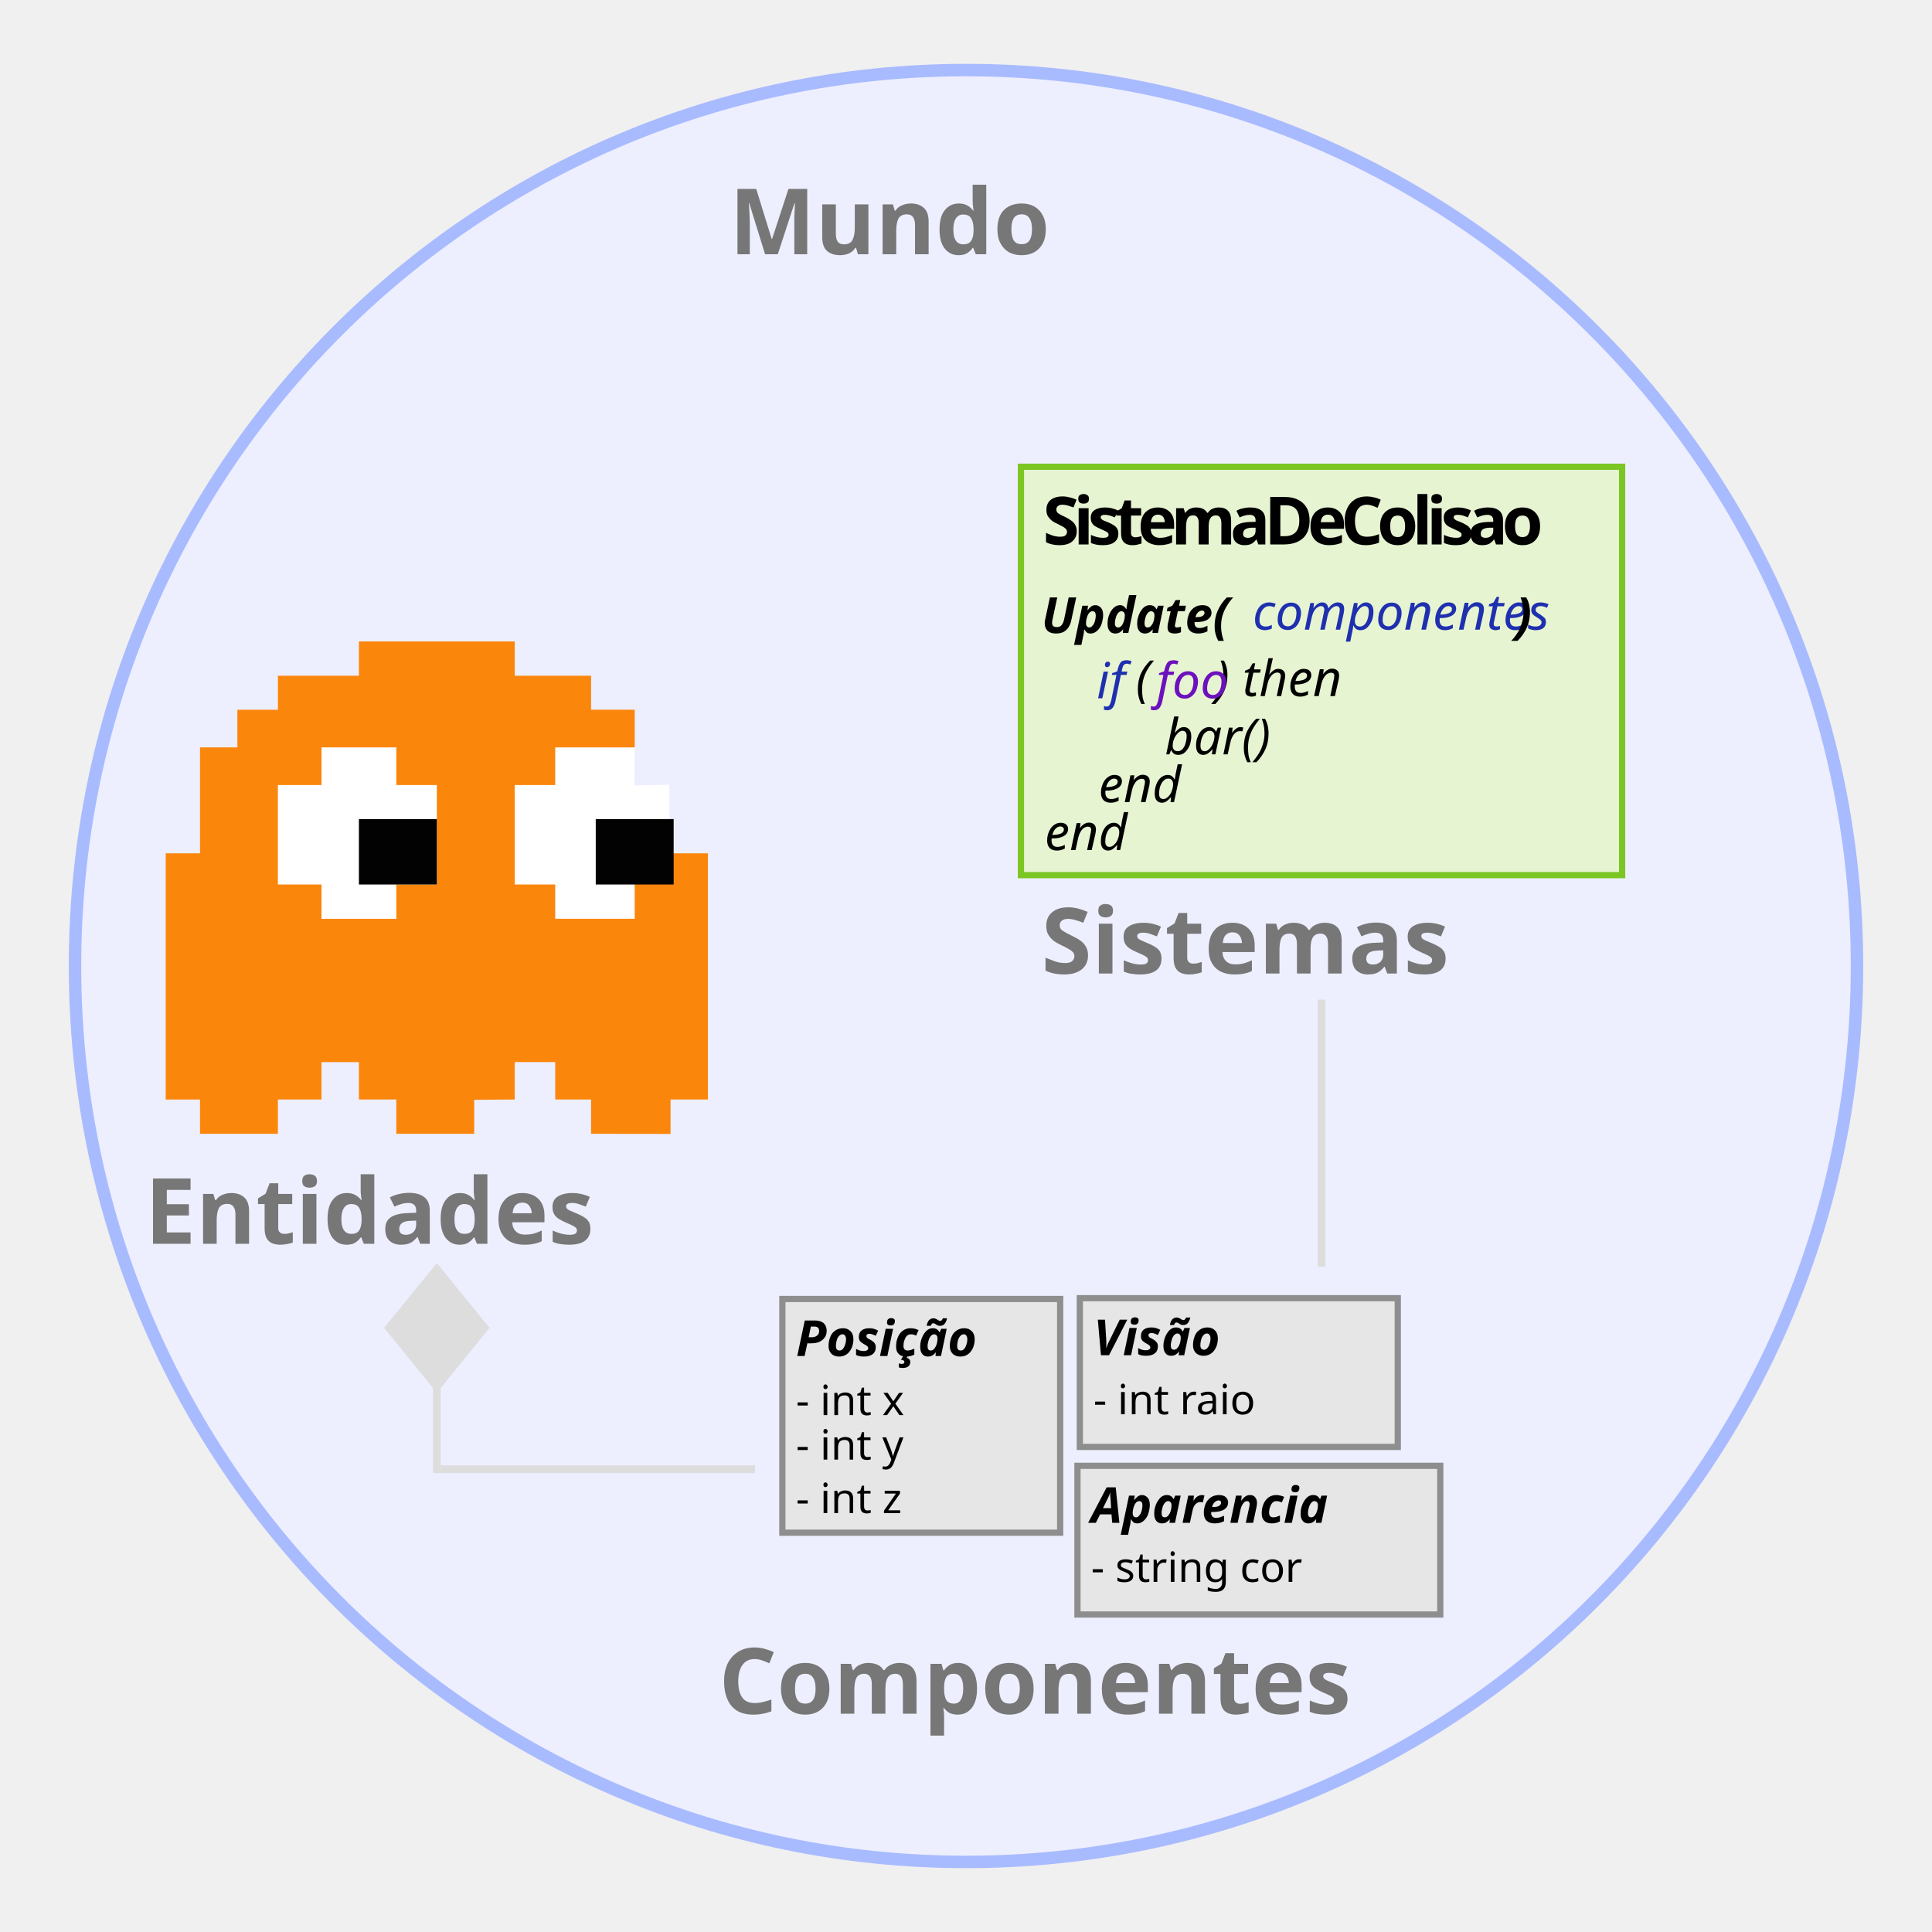
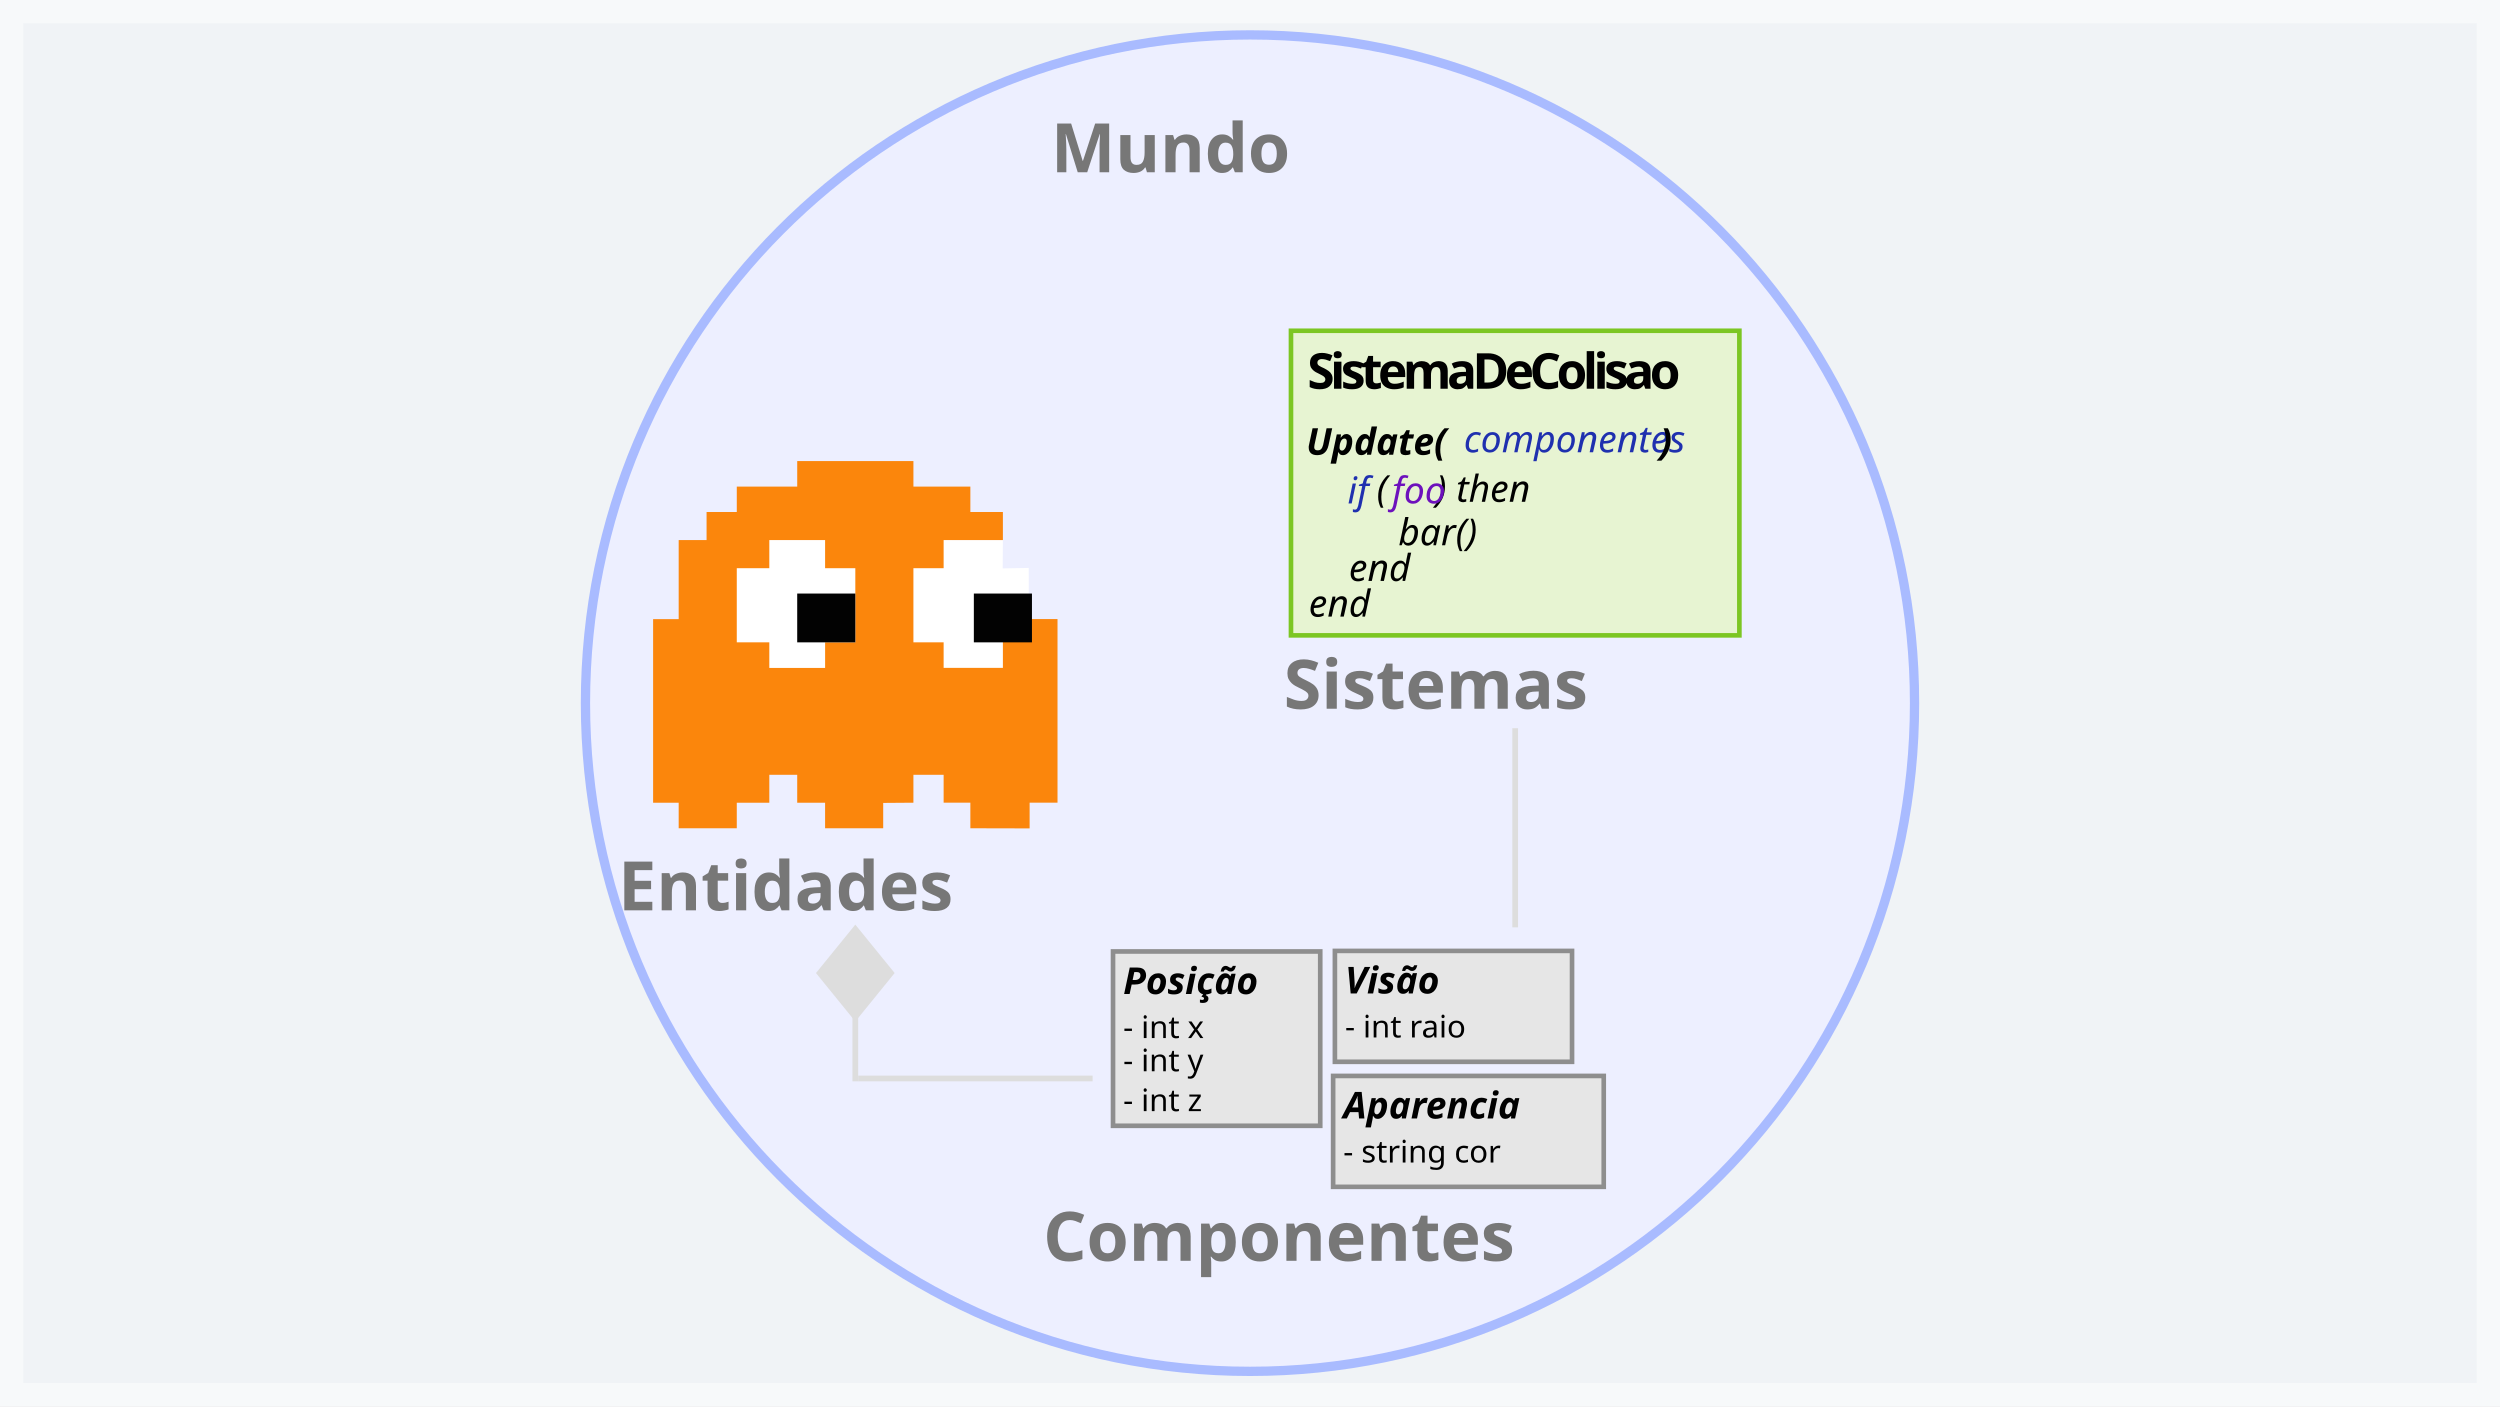
- <svg xmlns="http://www.w3.org/2000/svg" width="620" height="620" viewBox="0 0 164.042 164.042" version="1.1" id="svg8">
+ <svg xmlns="http://www.w3.org/2000/svg" width="1075.66" height="605.059" viewBox="0 0 284.602 160.088" version="1.1" id="svg8">
  <defs id="defs2">
    </defs>
-   <g id="g1025" style="display:inline">
-     <ellipse ry="76.072" rx="75.652" cy="82.021" cx="82.021" id="path883" style="display:inline;opacity:1;fill:#edefff;fill-opacity:1;stroke:#a9bbff;stroke-width:1.058;stroke-linecap:round;stroke-linejoin:bevel;stroke-miterlimit:4;stroke-dasharray:none;stroke-dashoffset:0;stroke-opacity:1" />
-     <text id="text891" y="21.589" x="81.916" style="font-style:normal;font-weight:normal;font-size:9.823px;line-height:1.25;font-family:sans-serif;letter-spacing:0px;word-spacing:0px;fill:#777777;fill-opacity:1;stroke:none;stroke-width:0.265" xml:space="preserve">
-       <tspan style="font-style:normal;font-variant:normal;font-weight:bold;font-stretch:normal;font-size:7.761px;font-family:Quicksand;-inkscape-font-specification:'Quicksand Bold';text-align:center;text-anchor:middle;fill:#777777;fill-opacity:1;stroke-width:0.265" y="21.589" x="81.916" id="tspan889">Mundo</tspan>
-     </text>
-   </g>
-   <g id="g843" transform="translate(-55.85933,-30.20146)">
-     <rect y="115.076" x="167.742" height="22.673" width="0.651" id="rect1059" style="opacity:1;fill:#dddddd;fill-opacity:1;stroke:none;stroke-width:0.529;stroke-linecap:round;stroke-linejoin:miter;stroke-miterlimit:4;stroke-dasharray:none;stroke-dashoffset:0;stroke-opacity:1" />
-     <rect y="69.832" x="142.545" height="34.676" width="51.046" id="rect834" style="display:inline;opacity:1;fill:#e7f4d2;fill-opacity:1;stroke:#7cc623;stroke-width:0.529;stroke-linecap:round;stroke-linejoin:miter;stroke-miterlimit:4;stroke-dasharray:none;stroke-dashoffset:0;stroke-opacity:1" />
-     <text id="text899" y="112.862" x="167.967" style="font-style:normal;font-weight:normal;font-size:9.823px;line-height:1.25;font-family:sans-serif;letter-spacing:0px;word-spacing:0px;fill:#777777;fill-opacity:1;stroke:none;stroke-width:0.265" xml:space="preserve">
-       <tspan style="font-style:normal;font-variant:normal;font-weight:bold;font-stretch:normal;font-size:7.761px;font-family:Quicksand;-inkscape-font-specification:'Quicksand Bold';text-align:center;text-anchor:middle;fill:#777777;fill-opacity:1;stroke-width:0.265" y="112.862" x="167.967" id="tspan897">Sistemas</tspan>
-     </text>
-     <text id="text838" y="76.431" x="144.411" style="font-style:normal;font-weight:normal;font-size:8.467px;line-height:1.25;font-family:sans-serif;text-align:start;letter-spacing:0px;word-spacing:0px;text-anchor:start;fill:#777777;fill-opacity:1;stroke:none;stroke-width:0.265" xml:space="preserve">
-       <tspan dx="0" style="font-style:normal;font-variant:normal;font-weight:bold;font-stretch:normal;font-size:5.644px;font-family:Quicksand;-inkscape-font-specification:'Quicksand Bold';text-align:start;letter-spacing:-0.511px;word-spacing:0px;text-anchor:start;fill:#000000;fill-opacity:1;stroke-width:0.265" y="76.431" x="144.411" id="tspan836">SistemaDeColisao</tspan>
-     </text>
-     <g id="g886" transform="translate(-0.3678627)">
-       <text id="text904" y="102.375" x="144.935" style="font-style:normal;font-weight:normal;font-size:8.467px;line-height:1.25;font-family:sans-serif;letter-spacing:0px;word-spacing:0px;display:inline;fill:#000000;fill-opacity:0;stroke:none;stroke-width:0.265" xml:space="preserve">
-         <tspan y="102.375" x="144.935" style="font-style:italic;font-variant:normal;font-weight:normal;font-stretch:normal;font-size:4.233px;line-height:0px;font-family:Quicksand;-inkscape-font-specification:'Quicksand Italic';font-variant-ligatures:normal;font-variant-caps:normal;font-variant-numeric:normal;font-feature-settings:normal;text-align:start;writing-mode:lr-tb;direction:ltr;text-anchor:start;fill:#000000;fill-opacity:1" id="tspan902">end</tspan>
+   <rect style="opacity:1;fill:#f0f3f6;fill-opacity:1;stroke:#f7f9fa;stroke-width:5.292;stroke-linecap:square;stroke-linejoin:miter;stroke-miterlimit:4;stroke-dasharray:none;stroke-dashoffset:0;stroke-opacity:1;paint-order:stroke markers fill" id="rect2953" width="279.31" height="154.797" x="2.646" y="2.646" />
+   <g id="g5062" transform="translate(60.27999,-1.976619)">
+     <g style="display:inline" id="g1025">
+       <ellipse style="display:inline;opacity:1;fill:#edefff;fill-opacity:1;stroke:#a9bbff;stroke-width:1.058;stroke-linecap:round;stroke-linejoin:bevel;stroke-miterlimit:4;stroke-dasharray:none;stroke-dashoffset:0;stroke-opacity:1" id="path883" cx="82.021" cy="82.021" rx="75.652" ry="76.072" />
+       <text xml:space="preserve" style="font-style:normal;font-weight:normal;font-size:9.823px;line-height:1.25;font-family:sans-serif;letter-spacing:0px;word-spacing:0px;fill:#777777;fill-opacity:1;stroke:none;stroke-width:0.265" x="81.916" y="21.589" id="text891">
+         <tspan id="tspan889" x="81.916" y="21.589" style="font-style:normal;font-variant:normal;font-weight:bold;font-stretch:normal;font-size:7.761px;font-family:Quicksand;-inkscape-font-specification:'Quicksand Bold';text-align:center;text-anchor:middle;fill:#777777;fill-opacity:1;stroke-width:0.265">Mundo</tspan>
      </text>
-       <text xml:space="preserve" style="font-style:normal;font-weight:normal;font-size:8.467px;line-height:1.25;font-family:sans-serif;letter-spacing:0px;word-spacing:0px;display:inline;fill:#000000;fill-opacity:0;stroke:none;stroke-width:0.265" x="149.502" y="98.311" id="text911">
-         <tspan id="tspan909" style="font-style:italic;font-variant:normal;font-weight:normal;font-stretch:normal;font-size:4.233px;line-height:0px;font-family:Quicksand;-inkscape-font-specification:'Quicksand Italic';font-variant-ligatures:normal;font-variant-caps:normal;font-variant-numeric:normal;font-feature-settings:normal;text-align:start;writing-mode:lr-tb;direction:ltr;text-anchor:start;fill:#000000;fill-opacity:1" x="149.502" y="98.311">end</tspan>
+     </g>
+     <g transform="translate(-55.85933,-30.20146)" id="g843">
+       <rect style="opacity:1;fill:#dddddd;fill-opacity:1;stroke:none;stroke-width:0.529;stroke-linecap:round;stroke-linejoin:miter;stroke-miterlimit:4;stroke-dasharray:none;stroke-dashoffset:0;stroke-opacity:1" id="rect1059" width="0.651" height="22.673" x="167.742" y="115.076" />
+       <rect style="display:inline;opacity:1;fill:#e7f4d2;fill-opacity:1;stroke:#7cc623;stroke-width:0.529;stroke-linecap:round;stroke-linejoin:miter;stroke-miterlimit:4;stroke-dasharray:none;stroke-dashoffset:0;stroke-opacity:1" id="rect834" width="51.046" height="34.676" x="142.545" y="69.832" />
+       <text xml:space="preserve" style="font-style:normal;font-weight:normal;font-size:9.823px;line-height:1.25;font-family:sans-serif;letter-spacing:0px;word-spacing:0px;fill:#777777;fill-opacity:1;stroke:none;stroke-width:0.265" x="167.967" y="112.862" id="text899">
+         <tspan id="tspan897" x="167.967" y="112.862" style="font-style:normal;font-variant:normal;font-weight:bold;font-stretch:normal;font-size:7.761px;font-family:Quicksand;-inkscape-font-specification:'Quicksand Bold';text-align:center;text-anchor:middle;fill:#777777;fill-opacity:1;stroke-width:0.265">Sistemas</tspan>
      </text>
-       <text id="text915" y="94.248" x="155.125" style="font-style:normal;font-weight:normal;font-size:8.467px;line-height:1.25;font-family:sans-serif;letter-spacing:0px;word-spacing:0px;display:inline;fill:#000000;fill-opacity:0;stroke:none;stroke-width:0.265" xml:space="preserve">
-         <tspan y="94.248" x="155.125" style="font-style:italic;font-variant:normal;font-weight:normal;font-stretch:normal;font-size:4.233px;line-height:0px;font-family:Quicksand;-inkscape-font-specification:'Quicksand Italic';font-variant-ligatures:normal;font-variant-caps:normal;font-variant-numeric:normal;font-feature-settings:normal;text-align:start;writing-mode:lr-tb;direction:ltr;text-anchor:start;fill:#000000;fill-opacity:1" id="tspan913">bar()</tspan>
+       <text xml:space="preserve" style="font-style:normal;font-weight:normal;font-size:8.467px;line-height:1.25;font-family:sans-serif;text-align:start;letter-spacing:0px;word-spacing:0px;text-anchor:start;fill:#777777;fill-opacity:1;stroke:none;stroke-width:0.265" x="144.411" y="76.431" id="text838">
+         <tspan id="tspan836" x="144.411" y="76.431" style="font-style:normal;font-variant:normal;font-weight:bold;font-stretch:normal;font-size:5.644px;font-family:Quicksand;-inkscape-font-specification:'Quicksand Bold';text-align:start;letter-spacing:-0.511px;word-spacing:0px;text-anchor:start;fill:#000000;fill-opacity:1;stroke-width:0.265" dx="0">SistemaDeColisao</tspan>
      </text>
-       <text xml:space="preserve" style="font-style:normal;font-weight:normal;font-size:8.467px;line-height:1.25;font-family:sans-serif;letter-spacing:0px;word-spacing:0px;display:inline;fill:#000000;fill-opacity:0;stroke:none;stroke-width:0.265" x="152.668" y="89.304" id="text927">
-         <tspan id="tspan925" style="font-style:italic;font-variant:normal;font-weight:normal;font-stretch:normal;font-size:4.233px;line-height:0px;font-family:Quicksand;-inkscape-font-specification:'Quicksand Italic';font-variant-ligatures:normal;font-variant-caps:normal;font-variant-numeric:normal;font-feature-settings:normal;text-align:start;writing-mode:lr-tb;direction:ltr;text-anchor:start;fill:#000000;fill-opacity:1" x="152.668" y="89.304">(     ) then</tspan>
+       <g transform="translate(-0.3678627)" id="g886">
+         <text xml:space="preserve" style="font-style:normal;font-weight:normal;font-size:8.467px;line-height:1.25;font-family:sans-serif;letter-spacing:0px;word-spacing:0px;display:inline;fill:#000000;fill-opacity:0;stroke:none;stroke-width:0.265" x="144.935" y="102.375" id="text904">
+           <tspan id="tspan902" style="font-style:italic;font-variant:normal;font-weight:normal;font-stretch:normal;font-size:4.233px;line-height:0px;font-family:Quicksand;-inkscape-font-specification:'Quicksand Italic';font-variant-ligatures:normal;font-variant-caps:normal;font-variant-numeric:normal;font-feature-settings:normal;text-align:start;writing-mode:lr-tb;direction:ltr;text-anchor:start;fill:#000000;fill-opacity:1" x="144.935" y="102.375">end</tspan>
+         </text>
+         <text id="text911" y="98.311" x="149.502" style="font-style:normal;font-weight:normal;font-size:8.467px;line-height:1.25;font-family:sans-serif;letter-spacing:0px;word-spacing:0px;display:inline;fill:#000000;fill-opacity:0;stroke:none;stroke-width:0.265" xml:space="preserve">
+           <tspan y="98.311" x="149.502" style="font-style:italic;font-variant:normal;font-weight:normal;font-stretch:normal;font-size:4.233px;line-height:0px;font-family:Quicksand;-inkscape-font-specification:'Quicksand Italic';font-variant-ligatures:normal;font-variant-caps:normal;font-variant-numeric:normal;font-feature-settings:normal;text-align:start;writing-mode:lr-tb;direction:ltr;text-anchor:start;fill:#000000;fill-opacity:1" id="tspan909">end</tspan>
+         </text>
+         <text xml:space="preserve" style="font-style:normal;font-weight:normal;font-size:8.467px;line-height:1.25;font-family:sans-serif;letter-spacing:0px;word-spacing:0px;display:inline;fill:#000000;fill-opacity:0;stroke:none;stroke-width:0.265" x="155.125" y="94.248" id="text915">
+           <tspan id="tspan913" style="font-style:italic;font-variant:normal;font-weight:normal;font-stretch:normal;font-size:4.233px;line-height:0px;font-family:Quicksand;-inkscape-font-specification:'Quicksand Italic';font-variant-ligatures:normal;font-variant-caps:normal;font-variant-numeric:normal;font-feature-settings:normal;text-align:start;writing-mode:lr-tb;direction:ltr;text-anchor:start;fill:#000000;fill-opacity:1" x="155.125" y="94.248">bar()</tspan>
+         </text>
+         <text id="text927" y="89.304" x="152.668" style="font-style:normal;font-weight:normal;font-size:8.467px;line-height:1.25;font-family:sans-serif;letter-spacing:0px;word-spacing:0px;display:inline;fill:#000000;fill-opacity:0;stroke:none;stroke-width:0.265" xml:space="preserve">
+           <tspan y="89.304" x="152.668" style="font-style:italic;font-variant:normal;font-weight:normal;font-stretch:normal;font-size:4.233px;line-height:0px;font-family:Quicksand;-inkscape-font-specification:'Quicksand Italic';font-variant-ligatures:normal;font-variant-caps:normal;font-variant-numeric:normal;font-feature-settings:normal;text-align:start;writing-mode:lr-tb;direction:ltr;text-anchor:start;fill:#000000;fill-opacity:1" id="tspan925">(     ) then</tspan>
+         </text>
+         <text id="text919" y="89.49" x="154.416" style="font-style:normal;font-weight:normal;font-size:8.467px;line-height:1.25;font-family:sans-serif;letter-spacing:0px;word-spacing:0px;display:inline;fill:#6d11bc;fill-opacity:1;stroke:none;stroke-width:0.265" xml:space="preserve">
+           <tspan y="89.49" x="154.416" style="font-style:italic;font-variant:normal;font-weight:normal;font-stretch:normal;font-size:4.233px;line-height:0px;font-family:Quicksand;-inkscape-font-specification:'Quicksand Italic';font-variant-ligatures:normal;font-variant-caps:normal;font-variant-numeric:normal;font-feature-settings:normal;text-align:start;writing-mode:lr-tb;direction:ltr;text-anchor:start;fill:#6d11bc;fill-opacity:1" id="tspan917">foo</tspan>
+         </text>
+         <text xml:space="preserve" style="font-style:normal;font-weight:normal;font-size:8.467px;line-height:1.25;font-family:sans-serif;letter-spacing:0px;word-spacing:0px;display:inline;fill:#1f30af;fill-opacity:1;stroke:none;stroke-width:0.265" x="149.34" y="89.49" id="text923">
+           <tspan id="tspan921" style="font-style:italic;font-variant:normal;font-weight:normal;font-stretch:normal;font-size:4.233px;line-height:0px;font-family:Quicksand;-inkscape-font-specification:'Quicksand Italic';font-variant-ligatures:normal;font-variant-caps:normal;font-variant-numeric:normal;font-feature-settings:normal;text-align:start;writing-mode:lr-tb;direction:ltr;text-anchor:start;fill:#1f30af;fill-opacity:1" x="149.34" y="89.49">if</tspan>
+         </text>
+         <text xml:space="preserve" style="font-style:normal;font-weight:normal;font-size:8.467px;line-height:1.25;font-family:sans-serif;letter-spacing:0px;word-spacing:0px;display:inline;fill:#1f30af;fill-opacity:1;stroke:none;stroke-width:0.265" x="162.59" y="83.665" id="text847">
+           <tspan id="tspan865" style="font-style:italic;font-variant:normal;font-weight:normal;font-stretch:normal;font-size:4.233px;line-height:0px;font-family:Quicksand;-inkscape-font-specification:'Quicksand Italic';font-variant-ligatures:normal;font-variant-caps:normal;font-variant-numeric:normal;font-feature-settings:normal;text-align:start;writing-mode:lr-tb;direction:ltr;text-anchor:start;fill:#1f30af;fill-opacity:1" x="162.59" y="83.665">componentes</tspan>
+         </text>
+         <text id="text894" y="83.948" x="144.636" style="font-style:normal;font-weight:normal;font-size:8.467px;line-height:1.25;font-family:sans-serif;letter-spacing:0px;word-spacing:0px;display:inline;fill:#000000;fill-opacity:0;stroke:none;stroke-width:0.265" xml:space="preserve">
+           <tspan y="83.948" x="144.636" style="font-style:italic;font-variant:normal;font-weight:bold;font-stretch:normal;font-size:4.233px;line-height:0px;font-family:Quicksand;-inkscape-font-specification:'Quicksand Bold Italic';font-variant-ligatures:normal;font-variant-caps:normal;font-variant-numeric:normal;font-feature-settings:normal;text-align:start;writing-mode:lr-tb;direction:ltr;text-anchor:start;fill:#000000;fill-opacity:1" id="tspan892">Update(                      )</tspan>
+         </text>
+       </g>
+     </g>
+     <g id="g946">
+       <g transform="translate(9.570313,-3.02381)" id="g1051">
+         <rect style="opacity:1;fill:#dddddd;fill-opacity:1;stroke:none;stroke-width:0.535;stroke-linecap:round;stroke-linejoin:miter;stroke-miterlimit:4;stroke-dasharray:none;stroke-dashoffset:0;stroke-opacity:1" id="rect1045" width="7.102" height="7.102" x="-99.949" y="-56.299" transform="matrix(-0.6304483,-0.7762313,0.6304483,-0.7762313,0,0)" />
+         <rect transform="rotate(90)" style="opacity:1;fill:#dddddd;fill-opacity:1;stroke:none;stroke-width:0.529;stroke-linecap:round;stroke-linejoin:miter;stroke-miterlimit:4;stroke-dasharray:none;stroke-dashoffset:0;stroke-opacity:1" id="rect1047" width="0.651" height="26.689" x="127.448" y="-54.534" />
+         <rect y="120.215" x="27.193" height="7.884" width="0.651" id="rect1053" style="opacity:1;fill:#dddddd;fill-opacity:1;stroke:none;stroke-width:0.529;stroke-linecap:round;stroke-linejoin:miter;stroke-miterlimit:4;stroke-dasharray:none;stroke-dashoffset:0;stroke-opacity:1" />
+       </g>
+       <g id="g864" transform="translate(7.089521,51.20107)">
+         <path id="rect822" d="m 14.804,12.226 31.997,0.033 -0.023,3.223 2.965,-0.052 0.025,13.798 H 14.804 Z" style="opacity:1;fill:#ffffff;fill-opacity:1;stroke:none;stroke-width:0.794;stroke-linecap:round;stroke-linejoin:bevel;stroke-miterlimit:4;stroke-dasharray:none;stroke-dashoffset:0;stroke-opacity:1" />
+         <path id="path848" d="m 9.892,45.067 -2e-6,-2.91 H 6.981 l -1e-6,-20.902 H 9.892 v -8.996 h 3.175 V 9.06 h 3.44 V 6.174 l 6.879,-9.1e-6 V 3.263 h 13.229 v 2.91 h 6.482 v 2.886 h 3.704 v 3.199 h -6.747 v 3.199 l -3.44,0.001 -2e-6,8.441 h 3.44 l 2e-6,2.91 6.747,-1.7e-4 v -5.556 l 6.218,2.3e-4 v 20.902 h -3.175 v 2.926 l -6.747,-0.016 v -2.91 h -3.043 v -3.175 h -3.44 v 3.175 l -3.44,0.026 v 2.885 H 26.56 v -2.91 h -3.175 v -3.175 h -3.175 v 3.175 h -3.704 c 0.006,0.973 0,1.937 0,2.91 -2.205,-2e-4 -4.41,0 -6.615,0 z m 16.669,-18.256 -2e-6,-2.91 h 3.44 v -8.443 H 26.56 v -3.199 h -6.35 v 3.199 h -3.704 l 2e-6,8.443 3.704,1.5e-4 v 2.91 z" style="fill:#fb860c;fill-opacity:1;stroke-width:1" />
+         <path style="display:inline;fill:#020202;stroke-width:1" d="m 23.385,23.901 v -5.556 h 6.615 v 5.556 z" id="path906" />
+         <path id="path910" d="m 43.494,23.901 v -5.556 h 6.615 v 5.556 z" style="display:inline;fill:#020202;stroke-width:1" />
+       </g>
+       <text id="text895" y="105.609" x="36.861" style="font-style:normal;font-weight:normal;font-size:8.467px;line-height:1.25;font-family:sans-serif;letter-spacing:0px;word-spacing:0px;fill:#777777;fill-opacity:1;stroke:none;stroke-width:0.265" xml:space="preserve">
+         <tspan style="font-style:normal;font-variant:normal;font-weight:bold;font-stretch:normal;font-size:7.761px;font-family:Quicksand;-inkscape-font-specification:'Quicksand Bold';text-align:center;text-anchor:middle;fill:#777777;fill-opacity:1;stroke-width:0.265" y="105.609" x="36.861" id="tspan893">Entidades</tspan>
      </text>
-       <text xml:space="preserve" style="font-style:normal;font-weight:normal;font-size:8.467px;line-height:1.25;font-family:sans-serif;letter-spacing:0px;word-spacing:0px;display:inline;fill:#6d11bc;fill-opacity:1;stroke:none;stroke-width:0.265" x="154.416" y="89.49" id="text919">
-         <tspan id="tspan917" style="font-style:italic;font-variant:normal;font-weight:normal;font-stretch:normal;font-size:4.233px;line-height:0px;font-family:Quicksand;-inkscape-font-specification:'Quicksand Italic';font-variant-ligatures:normal;font-variant-caps:normal;font-variant-numeric:normal;font-feature-settings:normal;text-align:start;writing-mode:lr-tb;direction:ltr;text-anchor:start;fill:#6d11bc;fill-opacity:1" x="154.416" y="89.49">foo</tspan>
-       </text>
-       <text id="text923" y="89.49" x="149.34" style="font-style:normal;font-weight:normal;font-size:8.467px;line-height:1.25;font-family:sans-serif;letter-spacing:0px;word-spacing:0px;display:inline;fill:#1f30af;fill-opacity:1;stroke:none;stroke-width:0.265" xml:space="preserve">
-         <tspan y="89.49" x="149.34" style="font-style:italic;font-variant:normal;font-weight:normal;font-stretch:normal;font-size:4.233px;line-height:0px;font-family:Quicksand;-inkscape-font-specification:'Quicksand Italic';font-variant-ligatures:normal;font-variant-caps:normal;font-variant-numeric:normal;font-feature-settings:normal;text-align:start;writing-mode:lr-tb;direction:ltr;text-anchor:start;fill:#1f30af;fill-opacity:1" id="tspan921">if</tspan>
-       </text>
-       <text id="text847" y="83.665" x="162.59" style="font-style:normal;font-weight:normal;font-size:8.467px;line-height:1.25;font-family:sans-serif;letter-spacing:0px;word-spacing:0px;display:inline;fill:#1f30af;fill-opacity:1;stroke:none;stroke-width:0.265" xml:space="preserve">
-         <tspan y="83.665" x="162.59" style="font-style:italic;font-variant:normal;font-weight:normal;font-stretch:normal;font-size:4.233px;line-height:0px;font-family:Quicksand;-inkscape-font-specification:'Quicksand Italic';font-variant-ligatures:normal;font-variant-caps:normal;font-variant-numeric:normal;font-feature-settings:normal;text-align:start;writing-mode:lr-tb;direction:ltr;text-anchor:start;fill:#1f30af;fill-opacity:1" id="tspan865">componentes</tspan>
-       </text>
-       <text xml:space="preserve" style="font-style:normal;font-weight:normal;font-size:8.467px;line-height:1.25;font-family:sans-serif;letter-spacing:0px;word-spacing:0px;display:inline;fill:#000000;fill-opacity:0;stroke:none;stroke-width:0.265" x="144.636" y="83.948" id="text894">
-         <tspan id="tspan892" style="font-style:italic;font-variant:normal;font-weight:bold;font-stretch:normal;font-size:4.233px;line-height:0px;font-family:Quicksand;-inkscape-font-specification:'Quicksand Bold Italic';font-variant-ligatures:normal;font-variant-caps:normal;font-variant-numeric:normal;font-feature-settings:normal;text-align:start;writing-mode:lr-tb;direction:ltr;text-anchor:start;fill:#000000;fill-opacity:1" x="144.636" y="83.948">Update(                      )</tspan>
+     </g>
+     <g id="g961">
+       <g id="g1010" transform="translate(26.31459,36.6141)">
+         <rect style="opacity:1;fill:#e6e6e6;fill-opacity:1;stroke:#8e8e8e;stroke-width:0.529;stroke-linecap:round;stroke-linejoin:miter;stroke-miterlimit:4;stroke-dasharray:none;stroke-dashoffset:0;stroke-opacity:1" id="rect1000" width="30.806" height="12.627" x="65.17" y="87.845" />
+         <text xml:space="preserve" style="font-style:normal;font-weight:normal;font-size:8.467px;line-height:1.25;font-family:sans-serif;letter-spacing:0px;word-spacing:0px;display:inline;fill:#000000;fill-opacity:0;stroke:none;stroke-width:0.265" x="66.326" y="97.706" id="text1004">
+           <tspan id="tspan1002" style="font-style:normal;font-variant:normal;font-weight:normal;font-stretch:normal;font-size:3.528px;line-height:0px;font-family:Quicksand;-inkscape-font-specification:Quicksand;font-variant-ligatures:normal;font-variant-caps:normal;font-variant-numeric:normal;font-feature-settings:normal;text-align:start;writing-mode:lr-tb;direction:ltr;text-anchor:start;fill:#000000;fill-opacity:1" x="66.326" y="97.706">- string cor</tspan>
+         </text>
+         <text id="text1008" y="92.69" x="66.326" style="font-style:normal;font-weight:normal;font-size:8.467px;line-height:1.25;font-family:sans-serif;letter-spacing:0px;word-spacing:0px;display:inline;fill:#000000;fill-opacity:0;stroke:none;stroke-width:0.265" xml:space="preserve">
+           <tspan y="92.69" x="66.326" style="font-style:italic;font-variant:normal;font-weight:bold;font-stretch:normal;font-size:4.233px;line-height:0px;font-family:Quicksand;-inkscape-font-specification:'Quicksand Bold Italic';font-variant-ligatures:normal;font-variant-caps:normal;font-variant-numeric:normal;font-feature-settings:normal;text-align:start;writing-mode:lr-tb;direction:ltr;text-anchor:start;fill:#000000;fill-opacity:1" id="tspan1006">Aparencia</tspan>
+         </text>
+       </g>
+       <g transform="translate(26.51504,22.382)" id="g966">
+         <rect y="87.845" x="65.17" height="12.627" width="26.997" id="rect948" style="opacity:1;fill:#e6e6e6;fill-opacity:1;stroke:#8e8e8e;stroke-width:0.529;stroke-linecap:round;stroke-linejoin:miter;stroke-miterlimit:4;stroke-dasharray:none;stroke-dashoffset:0;stroke-opacity:1" />
+         <text id="text970" y="97.706" x="66.326" style="font-style:normal;font-weight:normal;font-size:8.467px;line-height:1.25;font-family:sans-serif;letter-spacing:0px;word-spacing:0px;display:inline;fill:#000000;fill-opacity:0;stroke:none;stroke-width:0.265" xml:space="preserve">
+           <tspan y="97.706" x="66.326" style="font-style:normal;font-variant:normal;font-weight:normal;font-stretch:normal;font-size:3.528px;line-height:0px;font-family:Quicksand;-inkscape-font-specification:Quicksand;font-variant-ligatures:normal;font-variant-caps:normal;font-variant-numeric:normal;font-feature-settings:normal;text-align:start;writing-mode:lr-tb;direction:ltr;text-anchor:start;fill:#000000;fill-opacity:1" id="tspan968">- int raio</tspan>
+         </text>
+         <text xml:space="preserve" style="font-style:normal;font-weight:normal;font-size:8.467px;line-height:1.25;font-family:sans-serif;letter-spacing:0px;word-spacing:0px;display:inline;fill:#000000;fill-opacity:0;stroke:none;stroke-width:0.265" x="66.326" y="92.69" id="text952">
+           <tspan id="tspan950" style="font-style:italic;font-variant:normal;font-weight:bold;font-stretch:normal;font-size:4.233px;line-height:0px;font-family:Quicksand;-inkscape-font-specification:'Quicksand Bold Italic';font-variant-ligatures:normal;font-variant-caps:normal;font-variant-numeric:normal;font-feature-settings:normal;text-align:start;writing-mode:lr-tb;direction:ltr;text-anchor:start;fill:#000000;fill-opacity:1" x="66.326" y="92.69">Visão</tspan>
+         </text>
+       </g>
+       <g id="g998" transform="translate(1.258066,22.44881)">
+         <rect style="opacity:1;fill:#e6e6e6;fill-opacity:1;stroke:#8e8e8e;stroke-width:0.529;stroke-linecap:round;stroke-linejoin:miter;stroke-miterlimit:4;stroke-dasharray:none;stroke-dashoffset:0;stroke-opacity:1" id="rect980" width="23.589" height="19.844" x="65.17" y="87.845" />
+         <text xml:space="preserve" style="font-style:normal;font-weight:normal;font-size:8.467px;line-height:1.25;font-family:sans-serif;letter-spacing:0px;word-spacing:0px;display:inline;fill:#000000;fill-opacity:0;stroke:none;stroke-width:0.265" x="66.326" y="106.021" id="text984">
+           <tspan id="tspan982" style="font-style:normal;font-variant:normal;font-weight:normal;font-stretch:normal;font-size:3.528px;line-height:0px;font-family:Quicksand;-inkscape-font-specification:Quicksand;font-variant-ligatures:normal;font-variant-caps:normal;font-variant-numeric:normal;font-feature-settings:normal;text-align:start;writing-mode:lr-tb;direction:ltr;text-anchor:start;fill:#000000;fill-opacity:1" x="66.326" y="106.021">- int z</tspan>
+         </text>
+         <text id="text988" y="101.486" x="66.326" style="font-style:normal;font-weight:normal;font-size:8.467px;line-height:1.25;font-family:sans-serif;letter-spacing:0px;word-spacing:0px;display:inline;fill:#000000;fill-opacity:0;stroke:none;stroke-width:0.265" xml:space="preserve">
+           <tspan y="101.486" x="66.326" style="font-style:normal;font-variant:normal;font-weight:normal;font-stretch:normal;font-size:3.528px;line-height:0px;font-family:Quicksand;-inkscape-font-specification:Quicksand;font-variant-ligatures:normal;font-variant-caps:normal;font-variant-numeric:normal;font-feature-settings:normal;text-align:start;writing-mode:lr-tb;direction:ltr;text-anchor:start;fill:#000000;fill-opacity:1" id="tspan986">- int y</tspan>
+         </text>
+         <text xml:space="preserve" style="font-style:normal;font-weight:normal;font-size:8.467px;line-height:1.25;font-family:sans-serif;letter-spacing:0px;word-spacing:0px;display:inline;fill:#000000;fill-opacity:0;stroke:none;stroke-width:0.265" x="66.326" y="97.706" id="text992">
+           <tspan id="tspan990" style="font-style:normal;font-variant:normal;font-weight:normal;font-stretch:normal;font-size:3.528px;line-height:0px;font-family:Quicksand;-inkscape-font-specification:Quicksand;font-variant-ligatures:normal;font-variant-caps:normal;font-variant-numeric:normal;font-feature-settings:normal;text-align:start;writing-mode:lr-tb;direction:ltr;text-anchor:start;fill:#000000;fill-opacity:1" x="66.326" y="97.706">- int x</tspan>
+         </text>
+         <text id="text996" y="92.69" x="66.326" style="font-style:normal;font-weight:normal;font-size:8.467px;line-height:1.25;font-family:sans-serif;letter-spacing:0px;word-spacing:0px;display:inline;fill:#000000;fill-opacity:0;stroke:none;stroke-width:0.265" xml:space="preserve">
+           <tspan y="92.69" x="66.326" style="font-style:italic;font-variant:normal;font-weight:bold;font-stretch:normal;font-size:4.233px;line-height:0px;font-family:Quicksand;-inkscape-font-specification:'Quicksand Bold Italic';font-variant-ligatures:normal;font-variant-caps:normal;font-variant-numeric:normal;font-feature-settings:normal;text-align:start;writing-mode:lr-tb;direction:ltr;text-anchor:start;fill:#000000;fill-opacity:1" id="tspan994">Posição</tspan>
+         </text>
+       </g>
+       <text id="text903" y="145.505" x="94.251" style="font-style:normal;font-weight:normal;font-size:9.823px;line-height:1.25;font-family:sans-serif;letter-spacing:0px;word-spacing:0px;fill:#777777;fill-opacity:1;stroke:none;stroke-width:0.265" xml:space="preserve">
+         <tspan style="font-style:normal;font-variant:normal;font-weight:bold;font-stretch:normal;font-size:7.761px;font-family:Quicksand;-inkscape-font-specification:'Quicksand Bold';text-align:center;text-anchor:middle;fill:#777777;fill-opacity:1;stroke-width:0.265" y="145.505" x="94.251" id="tspan901">Componentes</tspan>
      </text>
    </g>
  </g>
-   <g id="g946">
-     <g id="g1051" transform="translate(9.570313,-3.02381)">
-       <rect transform="matrix(-0.6304483,-0.7762313,0.6304483,-0.7762313,0,0)" y="-56.299" x="-99.949" height="7.102" width="7.102" id="rect1045" style="opacity:1;fill:#dddddd;fill-opacity:1;stroke:none;stroke-width:0.535;stroke-linecap:round;stroke-linejoin:miter;stroke-miterlimit:4;stroke-dasharray:none;stroke-dashoffset:0;stroke-opacity:1" />
-       <rect y="-54.534" x="127.448" height="26.689" width="0.651" id="rect1047" style="opacity:1;fill:#dddddd;fill-opacity:1;stroke:none;stroke-width:0.529;stroke-linecap:round;stroke-linejoin:miter;stroke-miterlimit:4;stroke-dasharray:none;stroke-dashoffset:0;stroke-opacity:1" transform="rotate(90)" />
-       <rect style="opacity:1;fill:#dddddd;fill-opacity:1;stroke:none;stroke-width:0.529;stroke-linecap:round;stroke-linejoin:miter;stroke-miterlimit:4;stroke-dasharray:none;stroke-dashoffset:0;stroke-opacity:1" id="rect1053" width="0.651" height="7.884" x="27.193" y="120.215" />
-     </g>
-     <g transform="translate(7.089521,51.20107)" id="g864">
-       <path style="opacity:1;fill:#ffffff;fill-opacity:1;stroke:none;stroke-width:0.794;stroke-linecap:round;stroke-linejoin:bevel;stroke-miterlimit:4;stroke-dasharray:none;stroke-dashoffset:0;stroke-opacity:1" d="m 14.804,12.226 31.997,0.033 -0.023,3.223 2.965,-0.052 0.025,13.798 H 14.804 Z" id="rect822" />
-       <path style="fill:#fb860c;fill-opacity:1;stroke-width:1" d="m 9.892,45.067 -2e-6,-2.91 H 6.981 l -1e-6,-20.902 H 9.892 v -8.996 h 3.175 V 9.06 h 3.44 V 6.174 l 6.879,-9.1e-6 V 3.263 h 13.229 v 2.91 h 6.482 v 2.886 h 3.704 v 3.199 h -6.747 v 3.199 l -3.44,0.001 -2e-6,8.441 h 3.44 l 2e-6,2.91 6.747,-1.7e-4 v -5.556 l 6.218,2.3e-4 v 20.902 h -3.175 v 2.926 l -6.747,-0.016 v -2.91 h -3.043 v -3.175 h -3.44 v 3.175 l -3.44,0.026 v 2.885 H 26.56 v -2.91 h -3.175 v -3.175 h -3.175 v 3.175 h -3.704 c 0.006,0.973 0,1.937 0,2.91 -2.205,-2e-4 -4.41,0 -6.615,0 z m 16.669,-18.256 -2e-6,-2.91 h 3.44 v -8.443 H 26.56 v -3.199 h -6.35 v 3.199 h -3.704 l 2e-6,8.443 3.704,1.5e-4 v 2.91 z" id="path848" />
-       <path id="path906" d="m 23.385,23.901 v -5.556 h 6.615 v 5.556 z" style="display:inline;fill:#020202;stroke-width:1" />
-       <path style="display:inline;fill:#020202;stroke-width:1" d="m 43.494,23.901 v -5.556 h 6.615 v 5.556 z" id="path910" />
-     </g>
-     <text xml:space="preserve" style="font-style:normal;font-weight:normal;font-size:8.467px;line-height:1.25;font-family:sans-serif;letter-spacing:0px;word-spacing:0px;fill:#777777;fill-opacity:1;stroke:none;stroke-width:0.265" x="36.861" y="105.609" id="text895">
-       <tspan id="tspan893" x="36.861" y="105.609" style="font-style:normal;font-variant:normal;font-weight:bold;font-stretch:normal;font-size:7.761px;font-family:Quicksand;-inkscape-font-specification:'Quicksand Bold';text-align:center;text-anchor:middle;fill:#777777;fill-opacity:1;stroke-width:0.265">Entidades</tspan>
-     </text>
-   </g>
-   <g id="g961">
-     <g transform="translate(26.31459,36.6141)" id="g1010">
-       <rect y="87.845" x="65.17" height="12.627" width="30.806" id="rect1000" style="opacity:1;fill:#e6e6e6;fill-opacity:1;stroke:#8e8e8e;stroke-width:0.529;stroke-linecap:round;stroke-linejoin:miter;stroke-miterlimit:4;stroke-dasharray:none;stroke-dashoffset:0;stroke-opacity:1" />
-       <text id="text1004" y="97.706" x="66.326" style="font-style:normal;font-weight:normal;font-size:8.467px;line-height:1.25;font-family:sans-serif;letter-spacing:0px;word-spacing:0px;display:inline;fill:#000000;fill-opacity:0;stroke:none;stroke-width:0.265" xml:space="preserve">
-         <tspan y="97.706" x="66.326" style="font-style:normal;font-variant:normal;font-weight:normal;font-stretch:normal;font-size:3.528px;line-height:0px;font-family:Quicksand;-inkscape-font-specification:Quicksand;font-variant-ligatures:normal;font-variant-caps:normal;font-variant-numeric:normal;font-feature-settings:normal;text-align:start;writing-mode:lr-tb;direction:ltr;text-anchor:start;fill:#000000;fill-opacity:1" id="tspan1002">- string cor</tspan>
-       </text>
-       <text xml:space="preserve" style="font-style:normal;font-weight:normal;font-size:8.467px;line-height:1.25;font-family:sans-serif;letter-spacing:0px;word-spacing:0px;display:inline;fill:#000000;fill-opacity:0;stroke:none;stroke-width:0.265" x="66.326" y="92.69" id="text1008">
-         <tspan id="tspan1006" style="font-style:italic;font-variant:normal;font-weight:bold;font-stretch:normal;font-size:4.233px;line-height:0px;font-family:Quicksand;-inkscape-font-specification:'Quicksand Bold Italic';font-variant-ligatures:normal;font-variant-caps:normal;font-variant-numeric:normal;font-feature-settings:normal;text-align:start;writing-mode:lr-tb;direction:ltr;text-anchor:start;fill:#000000;fill-opacity:1" x="66.326" y="92.69">Aparencia</tspan>
-       </text>
-     </g>
-     <g id="g966" transform="translate(26.51504,22.382)">
-       <rect style="opacity:1;fill:#e6e6e6;fill-opacity:1;stroke:#8e8e8e;stroke-width:0.529;stroke-linecap:round;stroke-linejoin:miter;stroke-miterlimit:4;stroke-dasharray:none;stroke-dashoffset:0;stroke-opacity:1" id="rect948" width="26.997" height="12.627" x="65.17" y="87.845" />
-       <text xml:space="preserve" style="font-style:normal;font-weight:normal;font-size:8.467px;line-height:1.25;font-family:sans-serif;letter-spacing:0px;word-spacing:0px;display:inline;fill:#000000;fill-opacity:0;stroke:none;stroke-width:0.265" x="66.326" y="97.706" id="text970">
-         <tspan id="tspan968" style="font-style:normal;font-variant:normal;font-weight:normal;font-stretch:normal;font-size:3.528px;line-height:0px;font-family:Quicksand;-inkscape-font-specification:Quicksand;font-variant-ligatures:normal;font-variant-caps:normal;font-variant-numeric:normal;font-feature-settings:normal;text-align:start;writing-mode:lr-tb;direction:ltr;text-anchor:start;fill:#000000;fill-opacity:1" x="66.326" y="97.706">- int raio</tspan>
-       </text>
-       <text id="text952" y="92.69" x="66.326" style="font-style:normal;font-weight:normal;font-size:8.467px;line-height:1.25;font-family:sans-serif;letter-spacing:0px;word-spacing:0px;display:inline;fill:#000000;fill-opacity:0;stroke:none;stroke-width:0.265" xml:space="preserve">
-         <tspan y="92.69" x="66.326" style="font-style:italic;font-variant:normal;font-weight:bold;font-stretch:normal;font-size:4.233px;line-height:0px;font-family:Quicksand;-inkscape-font-specification:'Quicksand Bold Italic';font-variant-ligatures:normal;font-variant-caps:normal;font-variant-numeric:normal;font-feature-settings:normal;text-align:start;writing-mode:lr-tb;direction:ltr;text-anchor:start;fill:#000000;fill-opacity:1" id="tspan950">Visão</tspan>
-       </text>
-     </g>
-     <g transform="translate(1.258066,22.44881)" id="g998">
-       <rect y="87.845" x="65.17" height="19.844" width="23.589" id="rect980" style="opacity:1;fill:#e6e6e6;fill-opacity:1;stroke:#8e8e8e;stroke-width:0.529;stroke-linecap:round;stroke-linejoin:miter;stroke-miterlimit:4;stroke-dasharray:none;stroke-dashoffset:0;stroke-opacity:1" />
-       <text id="text984" y="106.021" x="66.326" style="font-style:normal;font-weight:normal;font-size:8.467px;line-height:1.25;font-family:sans-serif;letter-spacing:0px;word-spacing:0px;display:inline;fill:#000000;fill-opacity:0;stroke:none;stroke-width:0.265" xml:space="preserve">
-         <tspan y="106.021" x="66.326" style="font-style:normal;font-variant:normal;font-weight:normal;font-stretch:normal;font-size:3.528px;line-height:0px;font-family:Quicksand;-inkscape-font-specification:Quicksand;font-variant-ligatures:normal;font-variant-caps:normal;font-variant-numeric:normal;font-feature-settings:normal;text-align:start;writing-mode:lr-tb;direction:ltr;text-anchor:start;fill:#000000;fill-opacity:1" id="tspan982">- int z</tspan>
-       </text>
-       <text xml:space="preserve" style="font-style:normal;font-weight:normal;font-size:8.467px;line-height:1.25;font-family:sans-serif;letter-spacing:0px;word-spacing:0px;display:inline;fill:#000000;fill-opacity:0;stroke:none;stroke-width:0.265" x="66.326" y="101.486" id="text988">
-         <tspan id="tspan986" style="font-style:normal;font-variant:normal;font-weight:normal;font-stretch:normal;font-size:3.528px;line-height:0px;font-family:Quicksand;-inkscape-font-specification:Quicksand;font-variant-ligatures:normal;font-variant-caps:normal;font-variant-numeric:normal;font-feature-settings:normal;text-align:start;writing-mode:lr-tb;direction:ltr;text-anchor:start;fill:#000000;fill-opacity:1" x="66.326" y="101.486">- int y</tspan>
-       </text>
-       <text id="text992" y="97.706" x="66.326" style="font-style:normal;font-weight:normal;font-size:8.467px;line-height:1.25;font-family:sans-serif;letter-spacing:0px;word-spacing:0px;display:inline;fill:#000000;fill-opacity:0;stroke:none;stroke-width:0.265" xml:space="preserve">
-         <tspan y="97.706" x="66.326" style="font-style:normal;font-variant:normal;font-weight:normal;font-stretch:normal;font-size:3.528px;line-height:0px;font-family:Quicksand;-inkscape-font-specification:Quicksand;font-variant-ligatures:normal;font-variant-caps:normal;font-variant-numeric:normal;font-feature-settings:normal;text-align:start;writing-mode:lr-tb;direction:ltr;text-anchor:start;fill:#000000;fill-opacity:1" id="tspan990">- int x</tspan>
-       </text>
-       <text xml:space="preserve" style="font-style:normal;font-weight:normal;font-size:8.467px;line-height:1.25;font-family:sans-serif;letter-spacing:0px;word-spacing:0px;display:inline;fill:#000000;fill-opacity:0;stroke:none;stroke-width:0.265" x="66.326" y="92.69" id="text996">
-         <tspan id="tspan994" style="font-style:italic;font-variant:normal;font-weight:bold;font-stretch:normal;font-size:4.233px;line-height:0px;font-family:Quicksand;-inkscape-font-specification:'Quicksand Bold Italic';font-variant-ligatures:normal;font-variant-caps:normal;font-variant-numeric:normal;font-feature-settings:normal;text-align:start;writing-mode:lr-tb;direction:ltr;text-anchor:start;fill:#000000;fill-opacity:1" x="66.326" y="92.69">Posição</tspan>
-       </text>
-     </g>
-     <text xml:space="preserve" style="font-style:normal;font-weight:normal;font-size:9.823px;line-height:1.25;font-family:sans-serif;letter-spacing:0px;word-spacing:0px;fill:#777777;fill-opacity:1;stroke:none;stroke-width:0.265" x="94.251" y="145.505" id="text903">
-       <tspan id="tspan901" x="94.251" y="145.505" style="font-style:normal;font-variant:normal;font-weight:bold;font-stretch:normal;font-size:7.761px;font-family:Quicksand;-inkscape-font-specification:'Quicksand Bold';text-align:center;text-anchor:middle;fill:#777777;fill-opacity:1;stroke-width:0.265">Componentes</tspan>
-     </text>
-   </g>
</svg>
